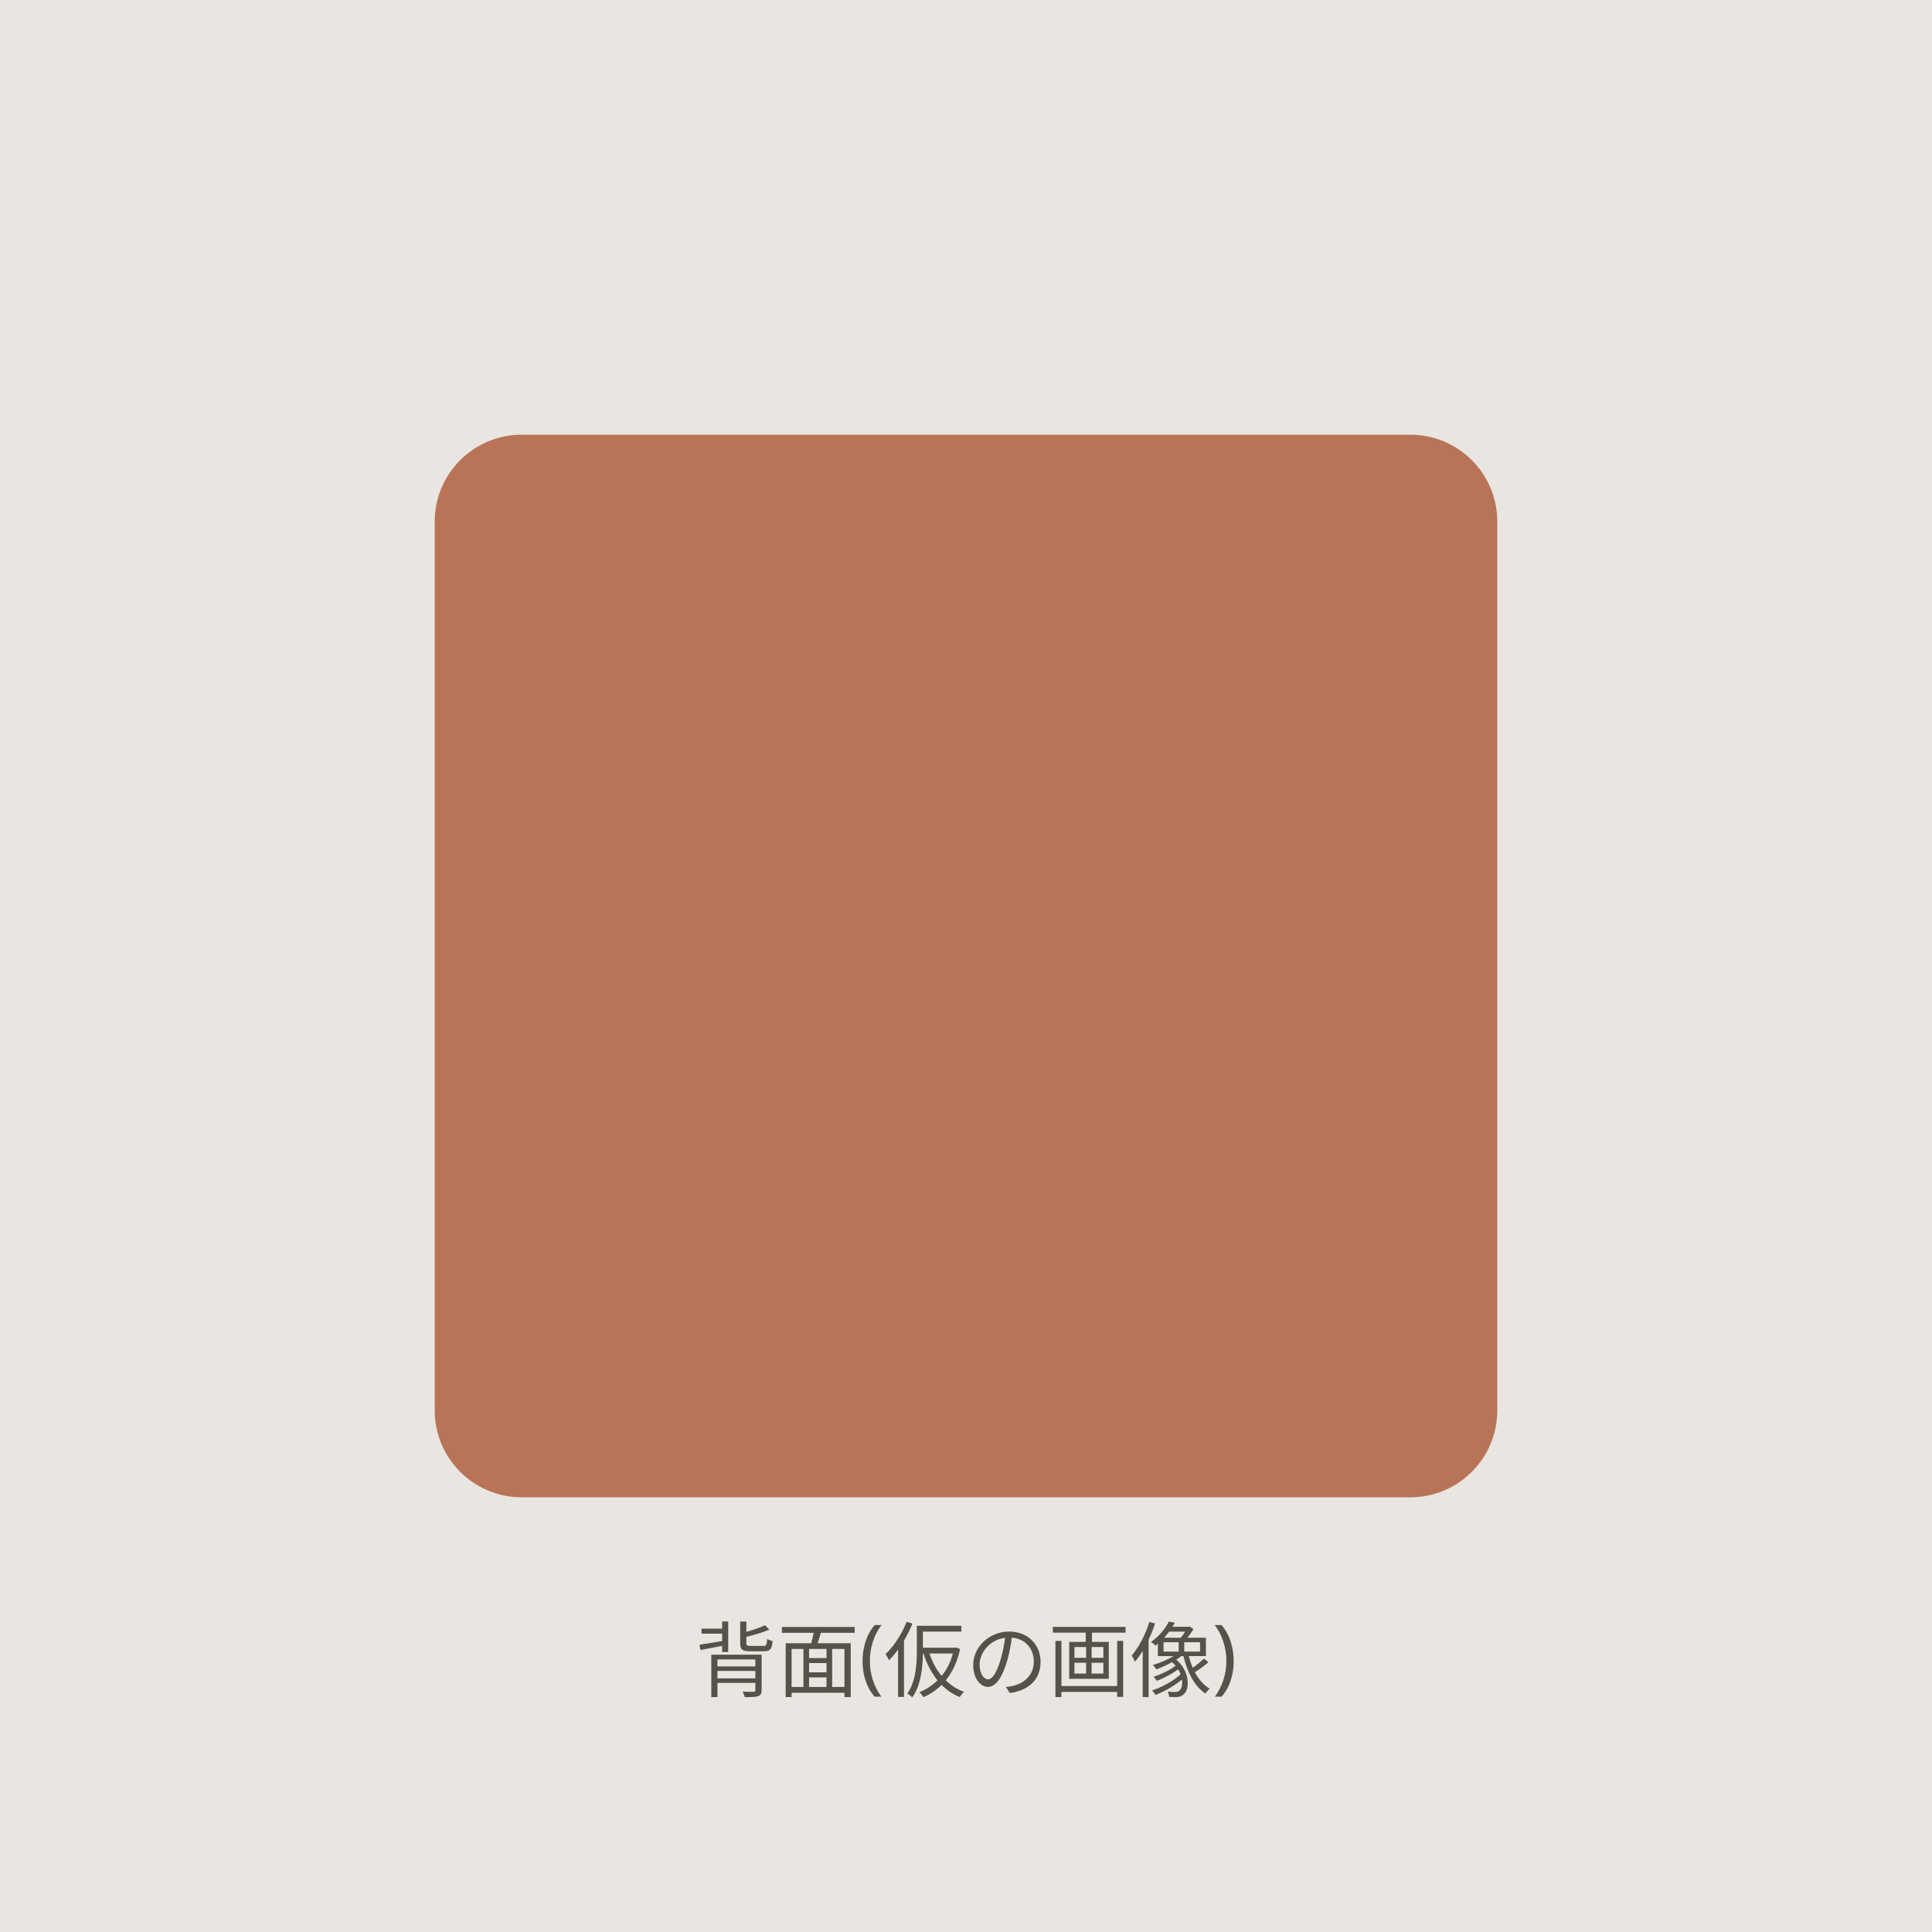
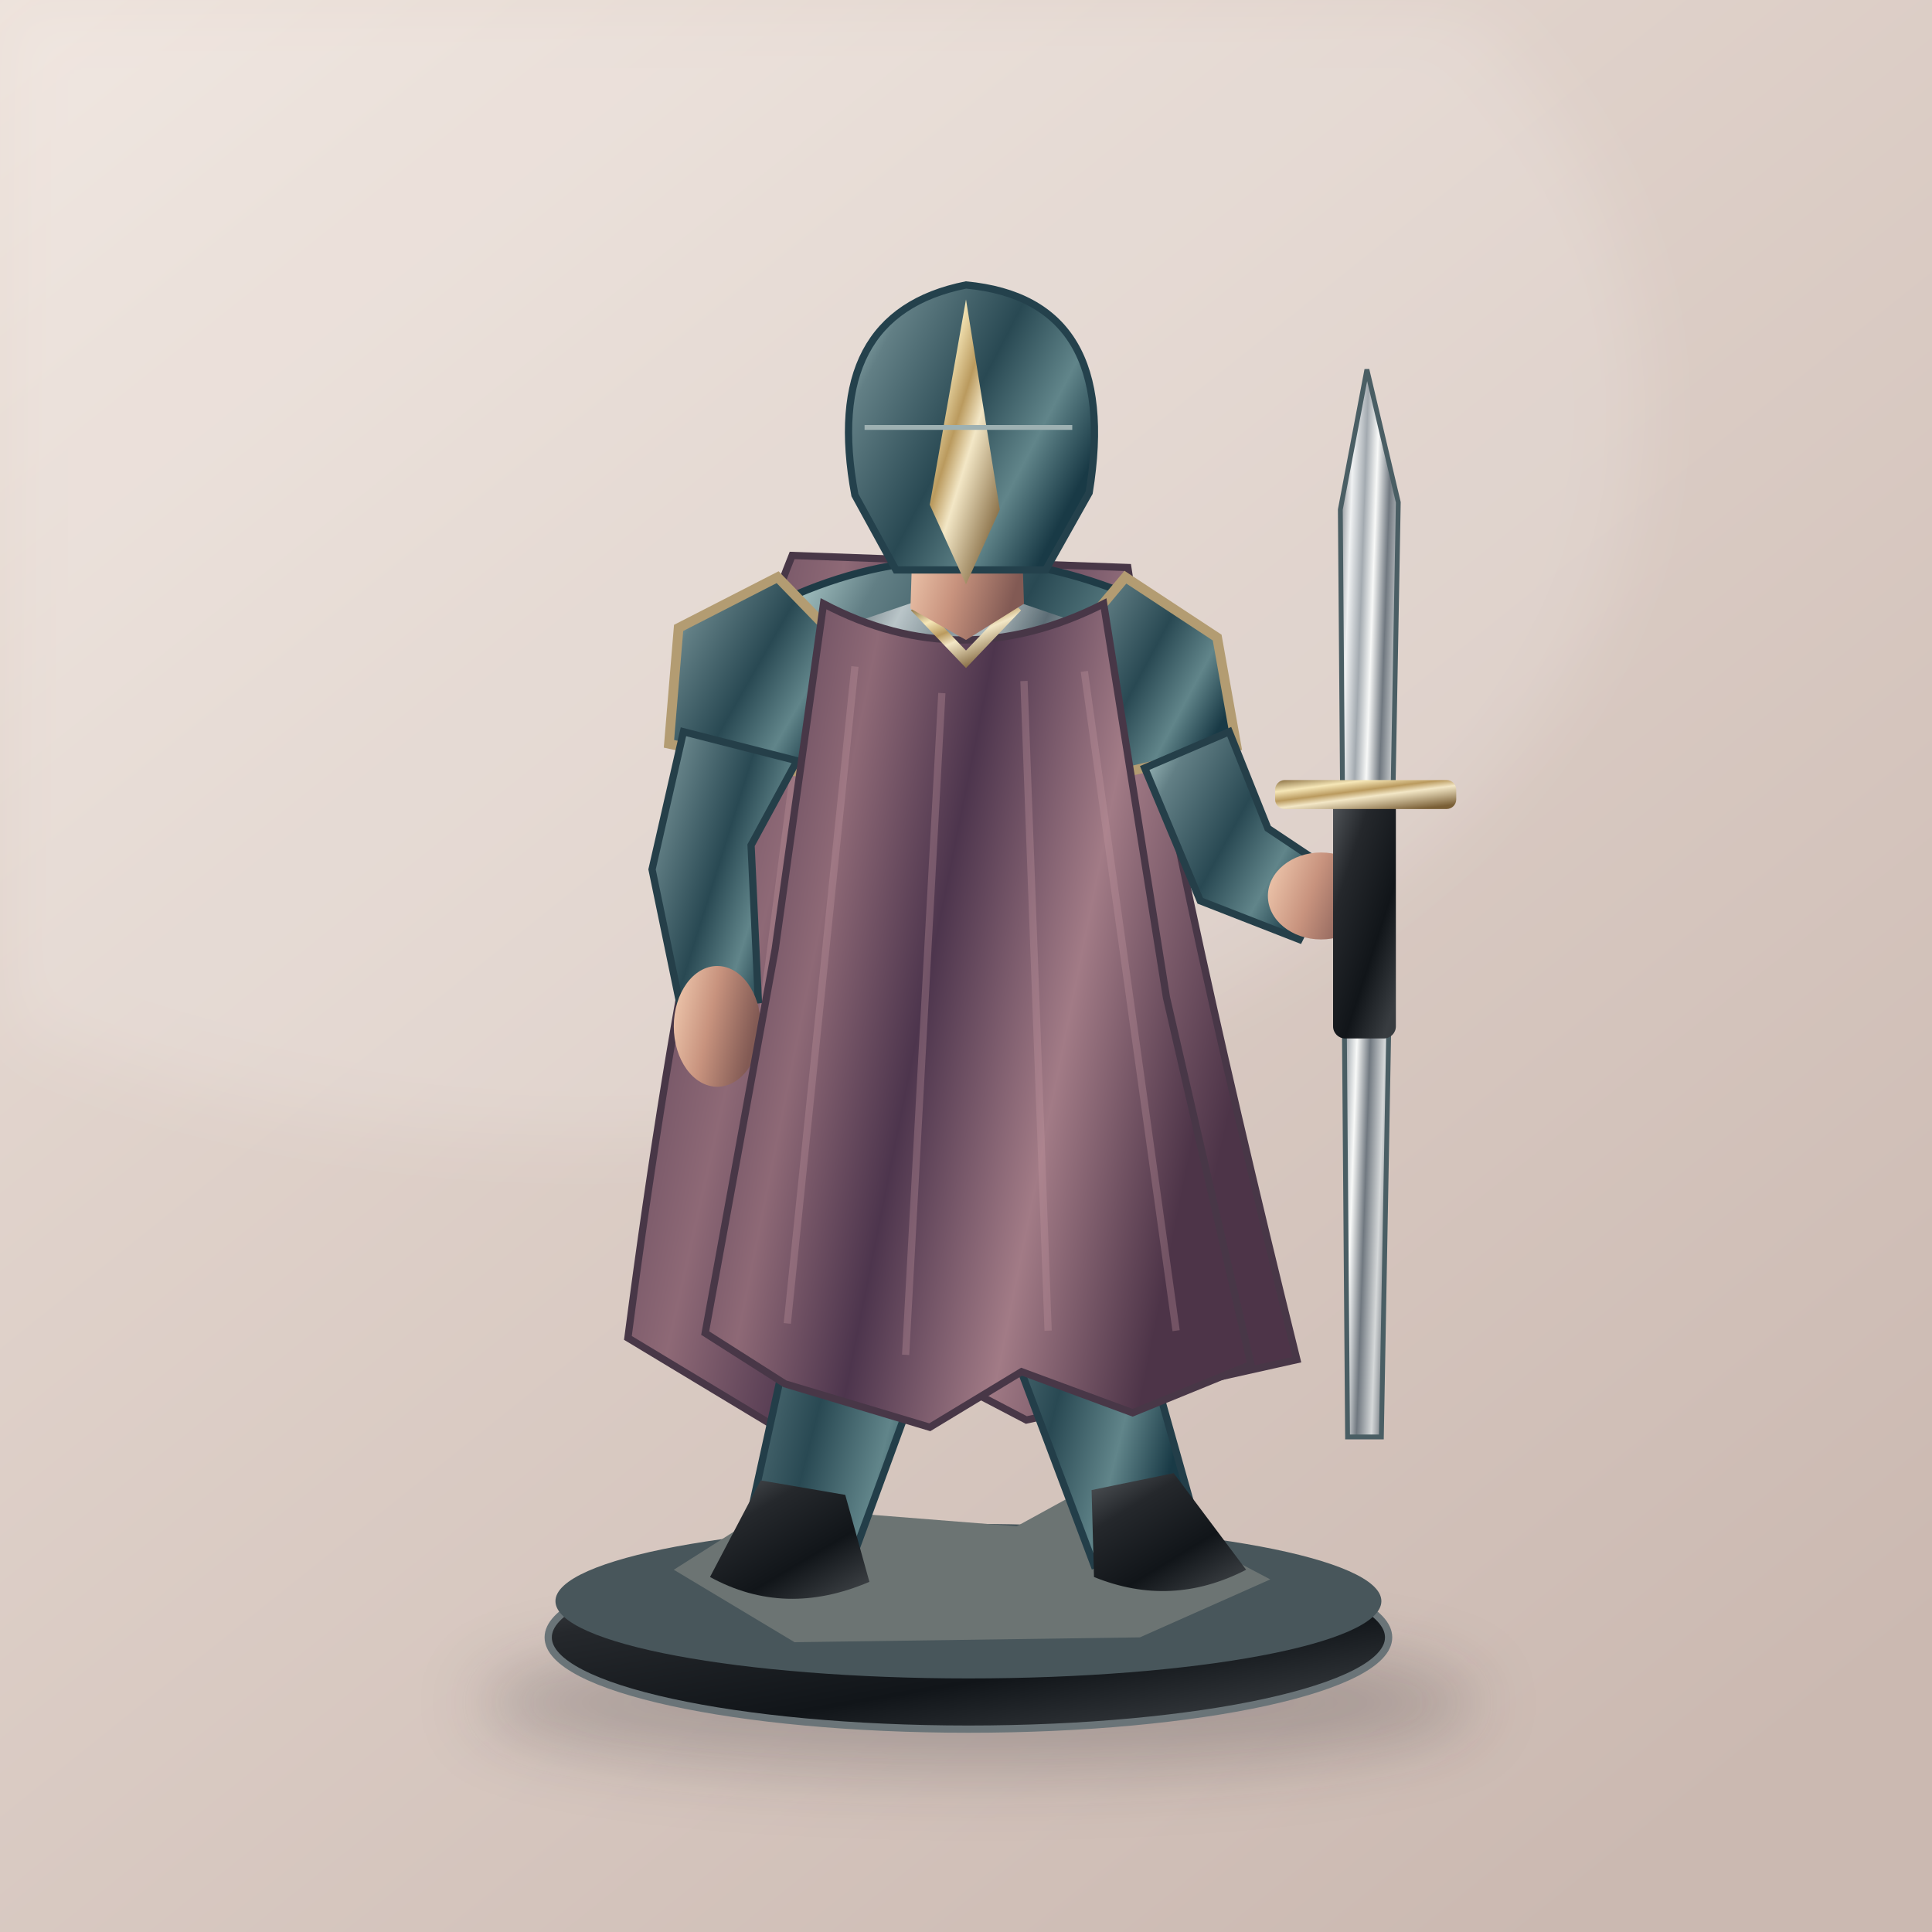
- <svg xmlns="http://www.w3.org/2000/svg" viewBox="0 0 800 800" role="img" aria-label="背面(仮の画像)">
-   <rect width="800" height="800" fill="#e9e6e1" />
-   <rect x="180" y="180" width="440" height="440" rx="36" fill="#b0603f" opacity=".85" />
-   <text x="400" y="700" font-family="sans-serif" font-size="34" text-anchor="middle" fill="#55514b">背面(仮の画像)</text>
+ <svg xmlns="http://www.w3.org/2000/svg" width="800" height="800" viewBox="0 0 800 800" role="img" aria-labelledby="title">
+   <defs>
+     <linearGradient id="bg" x2=".8" y2="1">
+       <stop stop-color="#ede2db" />
+       <stop offset="1" stop-color="#cbb9b1" />
+     </linearGradient>
+     <linearGradient id="steel" x1="0" y1="0" x2="1" y2=".65">
+       <stop stop-color="#5d636a" />
+       <stop offset=".19" stop-color="#f0f2f3" />
+       <stop offset=".35" stop-color="#a3aab0" />
+       <stop offset=".49" stop-color="#f8f9f8" />
+       <stop offset=".65" stop-color="#707880" />
+       <stop offset=".83" stop-color="#d5d8d9" />
+       <stop offset="1" stop-color="#555d65" />
+     </linearGradient>
+     <linearGradient id="black" x2=".8" y2="1">
+       <stop stop-color="#53575b" />
+       <stop offset=".3" stop-color="#25282c" />
+       <stop offset=".7" stop-color="#111519" />
+       <stop offset="1" stop-color="#383c40" />
+     </linearGradient>
+     <linearGradient id="leather" x2=".85" y2="1">
+       <stop stop-color="#45434a" />
+       <stop offset=".35" stop-color="#25242b" />
+       <stop offset=".7" stop-color="#17171d" />
+       <stop offset="1" stop-color="#333139" />
+     </linearGradient>
+     <linearGradient id="gold" x2=".8" y2="1">
+       <stop stop-color="#8a7042" />
+       <stop offset=".25" stop-color="#f6e7b8" />
+       <stop offset=".45" stop-color="#ba9a5e" />
+       <stop offset=".6" stop-color="#f3e7c6" />
+       <stop offset="1" stop-color="#7a5f36" />
+     </linearGradient>
+     <radialGradient id="glass" cx=".35" cy=".25" r=".8">
+       <stop stop-color="#769eac" />
+       <stop offset=".25" stop-color="#35505d" />
+       <stop offset=".5" stop-color="#192936" />
+       <stop offset=".8" stop-color="#090f1b" />
+       <stop offset="1" stop-color="#3c5965" />
+     </radialGradient>
+     <linearGradient id="coating" x2=".8" y2="1">
+       <stop stop-color="#7cdbc8" stop-opacity=".7" />
+       <stop offset=".35" stop-color="#8a6cce" stop-opacity=".15" />
+       <stop offset=".7" stop-color="#c05d9a" stop-opacity=".4" />
+       <stop offset="1" stop-color="#dbc284" stop-opacity=".1" />
+     </linearGradient>
+     <linearGradient id="glint" x2="1" y2="1">
+       <stop stop-color="#ffffff" stop-opacity=".6" />
+       <stop offset=".45" stop-color="#ffffff" stop-opacity=".03" />
+       <stop offset="1" stop-color="#ffffff" stop-opacity=".12" />
+     </linearGradient>
+     <linearGradient id="foil" x2="1" y2=".75">
+       <stop stop-color="#adaddc" />
+       <stop offset=".17" stop-color="#a9e1df" />
+       <stop offset=".33" stop-color="#e6e5a6" />
+       <stop offset=".5" stop-color="#e4a6c4" />
+       <stop offset=".68" stop-color="#a2b9ec" />
+       <stop offset=".85" stop-color="#95d9cb" />
+       <stop offset="1" stop-color="#e6c598" />
+     </linearGradient>
+     <linearGradient id="blue" x2="1" y2="1">
+       <stop stop-color="#193252" />
+       <stop offset=".5" stop-color="#437f9d" />
+       <stop offset="1" stop-color="#152a51" />
+     </linearGradient>
+     <linearGradient id="armor" x2="1" y2=".6">
+       <stop stop-color="#b2d0cf" />
+       <stop offset=".2" stop-color="#627f85" />
+       <stop offset=".55" stop-color="#294953" />
+       <stop offset=".8" stop-color="#61858a" />
+       <stop offset="1" stop-color="#193a46" />
+     </linearGradient>
+     <linearGradient id="cape" x2="1" y2=".3">
+       <stop stop-color="#4a344b" />
+       <stop offset=".3" stop-color="#8e6976" />
+       <stop offset=".5" stop-color="#4d354d" />
+       <stop offset=".75" stop-color="#a27b86" />
+       <stop offset="1" stop-color="#4d3448" />
+     </linearGradient>
+     <linearGradient id="skin" x2="1" y2=".3">
+       <stop stop-color="#f3cdb2" />
+       <stop offset=".5" stop-color="#c8937e" />
+       <stop offset="1" stop-color="#825a54" />
+     </linearGradient>
+     <filter id="blur" x="-.5" y="-.8" width="2" height="2.6">
+       <feGaussianBlur stdDeviation="14" />
+     </filter>
+     <filter id="grain">
+       <feTurbulence type="fractalNoise" baseFrequency=".65" numOctaves="3" seed="12" result="noise" />
+       <feColorMatrix in="noise" type="saturate" values="0" />
+       <feComposite in2="SourceGraphic" operator="in" />
+       <feBlend in="SourceGraphic" mode="soft-light" />
+     </filter>
+     <pattern id="pebble" width="9" height="8" patternUnits="userSpaceOnUse">
+       <path d="M1 2q2-2 4 0M4 6q2-2 4 0" fill="none" stroke="#b4a5ac" stroke-opacity=".14" stroke-width=".7" />
+     </pattern>
+     <pattern id="weave" width="7" height="7" patternUnits="userSpaceOnUse">
+       <path d="M0 0L7 7M0 7L7 0" stroke="#d3c3b5" stroke-opacity=".14" stroke-width=".7" />
+     </pattern>
+   </defs>
+   <rect x="0" y="0" width="800" height="800" rx="0" fill="url(#bg)" />
+   <ellipse cx="240" cy="170" rx="440" ry="300" fill="#fff" opacity=".15" filter="url(#blur)" />
+   <ellipse cx="405" cy="705" rx="207" ry="28" fill="#25222b" opacity=".24" filter="url(#blur)" />
+   <ellipse cx="401" cy="678" rx="174" ry="38" fill="url(#black)" stroke="#6a7478" stroke-width="3" />
+   <ellipse cx="401" cy="663" rx="171" ry="32" fill="#48565b" />
+   <path d="M279 650L320 624 421 632 452 615 526 654 472 678 329 680Z" fill="#6c7473" />
+   <path d="M328 230Q290 324 260 554L328 595 381 565 425 588 537 563Q484 349 467 235Z" fill="url(#cape)" stroke="#483747" stroke-width="3" />
+   <path d="M336 263L299 548M370 275L346 562M443 264L494 545M405 274L425 554" fill="none" stroke="#c3989f" stroke-width="3" opacity=".3" />
+   <path d="M340 435L331 535 309 635 352 648 389 547 400 463Z" fill="url(#armor)" stroke="#233e49" stroke-width="3" />
+   <path d="M408 452L415 547 453 648 496 633 467 530 458 434Z" fill="url(#armor)" stroke="#233e49" stroke-width="3" />
+   <path d="M315 613L350 619 360 655Q325 670 294 653Z" fill="url(#black)" />
+   <path d="M452 617L486 610 516 650Q485 666 453 653Z" fill="url(#black)" />
+   <path d="M338 337L326 462 376 489 400 455 430 489 479 464 461 334Z" fill="url(#armor)" stroke="#223d47" stroke-width="3" />
+   <path d="M345 393L453 392 462 414 335 415Z" fill="url(#gold)" />
+   <path d="M330 246Q398 217 469 247L455 363 404 388 343 360Z" fill="url(#armor)" stroke="#1f3b46" stroke-width="3" />
+   <path d="M353 258L400 242 447 258 427 346 400 369 374 346Z" fill="url(#steel)" opacity=".65" />
+   <path d="M322 239L281 260 277 308 332 320 354 272Z" fill="url(#armor)" stroke="#b39c72" stroke-width="4" />
+   <path d="M466 239L504 264 512 309 465 320 440 270Z" fill="url(#armor)" stroke="#b39c72" stroke-width="4" />
+   <path d="M283 303L270 360 282 418 314 414 311 350 330 315Z" fill="url(#armor)" stroke="#253f49" stroke-width="3" />
+   <path d="M474 318L497 373 538 389 552 361 525 343 509 303Z" fill="url(#armor)" stroke="#253f49" stroke-width="3" />
+   <ellipse cx="297" cy="425" rx="18" ry="25" fill="url(#skin)" />
+   <ellipse cx="547" cy="371" rx="22" ry="18" fill="url(#skin)" />
+   <path d="M555 211L566 153 579 208 572 595 558 595Z" fill="url(#steel)" stroke="#4a5e64" stroke-width="2" />
+   <rect x="552" y="330" width="26" height="100" rx="5" fill="url(#black)" />
+   <rect x="528" y="323" width="75" height="12" rx="4" fill="url(#gold)" />
+   <path d="M341 250Q398 280 457 250L483 413 518 565 469 585 423 568 385 591 325 573 292 552 321 393Z" fill="url(#cape)" stroke="#483747" stroke-width="3" />
+   <path d="M354 276L326 548M390 287L375 561M424 282L434 551M449 278L487 551" fill="none" stroke="#c3989f" stroke-width="3" opacity=".32" />
+   <path d="M379 251L400 273 421 251" fill="none" stroke="url(#gold)" stroke-width="5" />
+   <path d="M378 220L377 252 400 265 424 250 423 219Z" fill="url(#skin)" />
+   <path d="M354 205Q340 130 400 118Q464 124 451 204L433 236H371Z" fill="url(#armor)" stroke="#24414c" stroke-width="3" />
+   <path d="M400 124L414 211 400 242 385 209Z" fill="url(#gold)" />
+   <path d="M358 177L444 177" fill="none" stroke="#9eb1b2" stroke-width="2" />
</svg>
